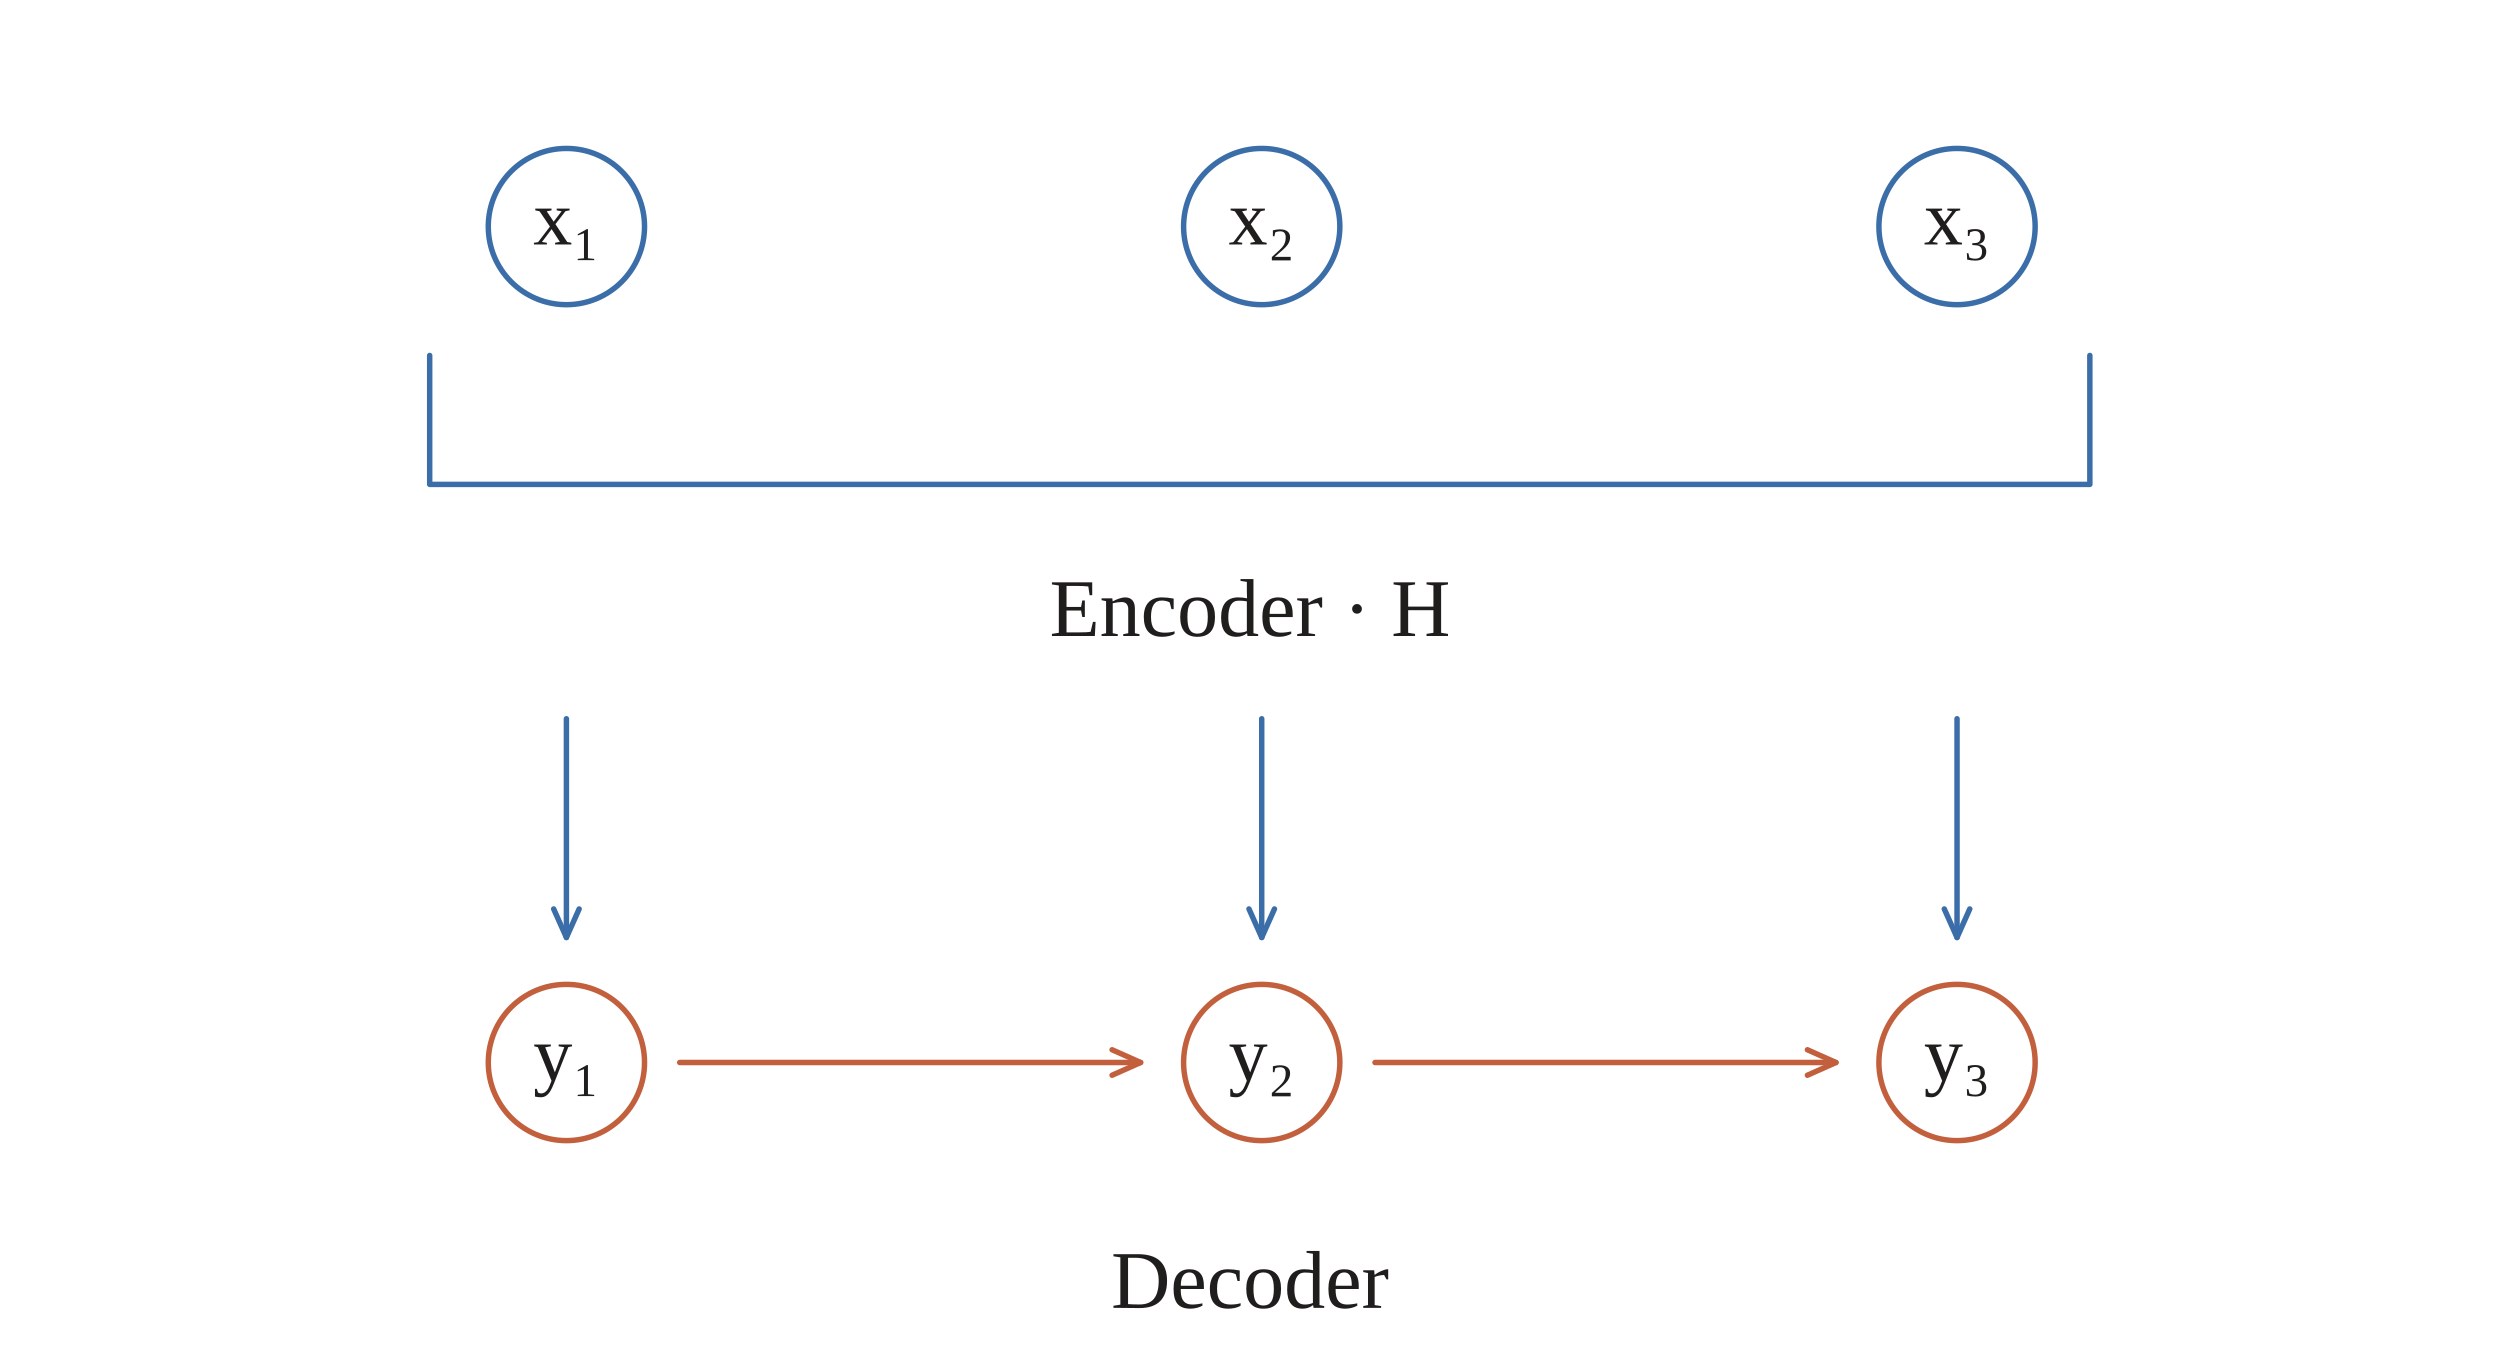
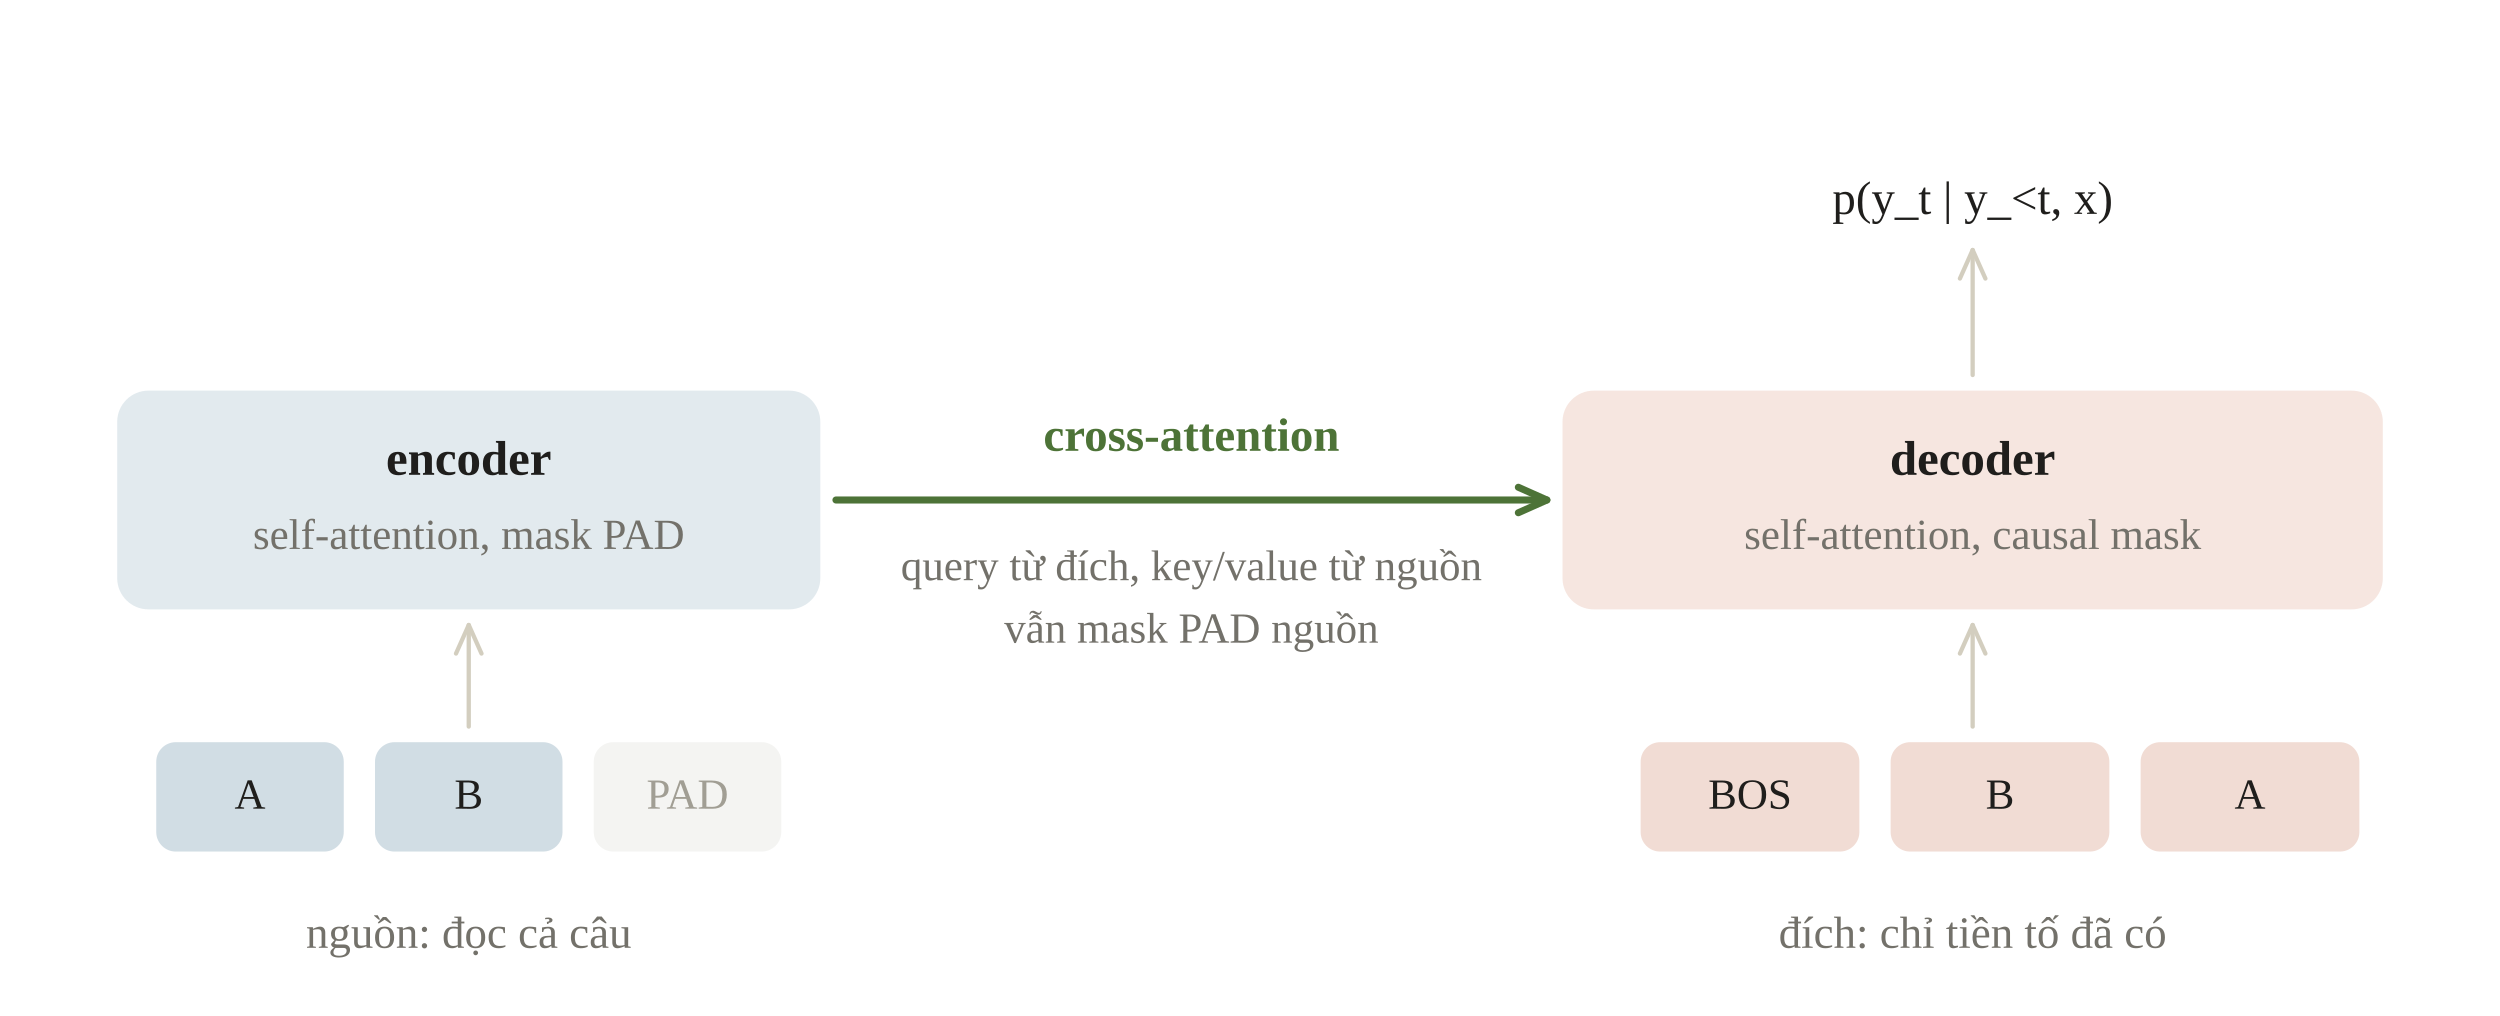
- <svg xmlns="http://www.w3.org/2000/svg" viewBox="0 0 640 350" width="640" role="img" aria-label="Decoder đọc memory nguồn và các token đích đã có." style="font-family:var(--serif, Lora, Georgia, serif);color:var(--text, #1f1e1c)">
-   <circle cx="145" cy="58" r="20" fill="none" fill-opacity="1" stroke="var(--t-n, #3b6ea8)" stroke-width="1.4" />
-   <text x="145" y="58" fill="currentColor" text-anchor="middle" dominant-baseline="middle" font-size="20" font-weight="400">x₁</text>
-   <circle cx="323" cy="58" r="20" fill="none" fill-opacity="1" stroke="var(--t-n, #3b6ea8)" stroke-width="1.4" />
-   <text x="323" y="58" fill="currentColor" text-anchor="middle" dominant-baseline="middle" font-size="20" font-weight="400">x₂</text>
-   <circle cx="501" cy="58" r="20" fill="none" fill-opacity="1" stroke="var(--t-n, #3b6ea8)" stroke-width="1.4" />
-   <text x="501" y="58" fill="currentColor" text-anchor="middle" dominant-baseline="middle" font-size="20" font-weight="400">x₃</text>
-   <path d="M 110,91 L 110,124 L 535,124 L 535,91" fill="none" stroke="var(--t-n, #3b6ea8)" stroke-width="1.4" opacity="1" stroke-linecap="round" stroke-linejoin="round" />
-   <text x="320" y="158" fill="currentColor" text-anchor="middle" dominant-baseline="middle" font-size="21" font-weight="400">Encoder · H</text>
-   <circle cx="145" cy="272" r="20" fill="none" fill-opacity="1" stroke="var(--accent, #c2603e)" stroke-width="1.4" />
-   <text x="145" y="272" fill="currentColor" text-anchor="middle" dominant-baseline="middle" font-size="20" font-weight="400">y₁</text>
-   <path d="M 145,184 L 145,240" fill="none" stroke="var(--t-n, #3b6ea8)" stroke-width="1.4" stroke-linecap="round" />
-   <path d="M 141.738,232.695 L 145,240 L 148.262,232.695" fill="none" stroke="var(--t-n, #3b6ea8)" stroke-width="1.4" opacity="1" stroke-linecap="round" stroke-linejoin="round" />
-   <path d="M 174,272 L 292,272" fill="none" stroke="var(--accent, #c2603e)" stroke-width="1.4" stroke-linecap="round" />
-   <path d="M 284.695,275.262 L 292,272 L 284.695,268.738" fill="none" stroke="var(--accent, #c2603e)" stroke-width="1.4" opacity="1" stroke-linecap="round" stroke-linejoin="round" />
-   <circle cx="323" cy="272" r="20" fill="none" fill-opacity="1" stroke="var(--accent, #c2603e)" stroke-width="1.4" />
-   <text x="323" y="272" fill="currentColor" text-anchor="middle" dominant-baseline="middle" font-size="20" font-weight="400">y₂</text>
-   <path d="M 323,184 L 323,240" fill="none" stroke="var(--t-n, #3b6ea8)" stroke-width="1.4" stroke-linecap="round" />
-   <path d="M 319.738,232.695 L 323,240 L 326.262,232.695" fill="none" stroke="var(--t-n, #3b6ea8)" stroke-width="1.4" opacity="1" stroke-linecap="round" stroke-linejoin="round" />
-   <path d="M 352,272 L 470,272" fill="none" stroke="var(--accent, #c2603e)" stroke-width="1.4" stroke-linecap="round" />
-   <path d="M 462.695,275.262 L 470,272 L 462.695,268.738" fill="none" stroke="var(--accent, #c2603e)" stroke-width="1.4" opacity="1" stroke-linecap="round" stroke-linejoin="round" />
-   <circle cx="501" cy="272" r="20" fill="none" fill-opacity="1" stroke="var(--accent, #c2603e)" stroke-width="1.4" />
-   <text x="501" y="272" fill="currentColor" text-anchor="middle" dominant-baseline="middle" font-size="20" font-weight="400">y₃</text>
-   <path d="M 501,184 L 501,240" fill="none" stroke="var(--t-n, #3b6ea8)" stroke-width="1.4" stroke-linecap="round" />
-   <path d="M 497.738,232.695 L 501,240 L 504.262,232.695" fill="none" stroke="var(--t-n, #3b6ea8)" stroke-width="1.4" opacity="1" stroke-linecap="round" stroke-linejoin="round" />
-   <text x="320" y="330" fill="currentColor" text-anchor="middle" dominant-baseline="middle" font-size="21" font-weight="400">Decoder</text>
+ <svg xmlns="http://www.w3.org/2000/svg" viewBox="0 0 640 260" width="640" role="img" aria-label="Ba chỗ dùng attention: self-attention của encoder, self-attention có causal mask của decoder, cross-attention." style="font-family:var(--serif, Lora, Georgia, serif);color:var(--text, #1f1e1c)">
+   <rect x="40" y="190" width="48" height="28" rx="5" fill="var(--t-n, #2f6587)" fill-opacity="0.22" stroke="none" stroke-width="0" />
+   <text xml:space="preserve" style="font-variant-ligatures:none" x="64" y="204.5" fill="currentColor" text-anchor="middle" dominant-baseline="middle" font-family="var(--mono, &quot;JetBrains Mono&quot;, Consolas, monospace)" font-size="11" font-weight="400">A</text>
+   <rect x="96" y="190" width="48" height="28" rx="5" fill="var(--t-n, #2f6587)" fill-opacity="0.22" stroke="none" stroke-width="0" />
+   <text xml:space="preserve" style="font-variant-ligatures:none" x="120" y="204.5" fill="currentColor" text-anchor="middle" dominant-baseline="middle" font-family="var(--mono, &quot;JetBrains Mono&quot;, Consolas, monospace)" font-size="11" font-weight="400">B</text>
+   <rect x="152" y="190" width="48" height="28" rx="5" fill="var(--faint, #a19e94)" fill-opacity="0.12" stroke="none" stroke-width="0" />
+   <text xml:space="preserve" style="font-variant-ligatures:none" x="176" y="204.5" fill="var(--faint, #a19e94)" text-anchor="middle" dominant-baseline="middle" font-family="var(--mono, &quot;JetBrains Mono&quot;, Consolas, monospace)" font-size="11" font-weight="400">PAD</text>
+   <rect x="30" y="100" width="180" height="56" rx="8" fill="var(--t-n, #2f6587)" fill-opacity="0.14" stroke="none" stroke-width="0" />
+   <text x="120" y="118" fill="currentColor" text-anchor="middle" dominant-baseline="middle" font-family="var(--sans, Inter, &quot;Segoe UI&quot;, sans-serif)" font-size="12.5" font-weight="600">encoder</text>
+   <text x="120" y="138" fill="var(--muted, #73716a)" text-anchor="middle" dominant-baseline="middle" font-family="var(--sans, Inter, &quot;Segoe UI&quot;, sans-serif)" font-size="11" font-weight="400">self-attention, mask PAD</text>
+   <path d="M 120,186 L 120,160" fill="none" stroke="var(--line-strong, #d3cebf)" stroke-width="1.1" stroke-linecap="round" />
+   <path d="M 123.262,167.305 L 120,160 L 116.738,167.305" fill="none" stroke="var(--line-strong, #d3cebf)" stroke-width="1.1" opacity="1" stroke-linecap="round" stroke-linejoin="round" />
+   <text x="120" y="240" fill="var(--muted, #73716a)" text-anchor="middle" dominant-baseline="middle" font-family="var(--sans, Inter, &quot;Segoe UI&quot;, sans-serif)" font-size="11.5" font-weight="400">nguồn: đọc cả câu</text>
+   <rect x="420" y="190" width="56" height="28" rx="5" fill="var(--accent, #c2603e)" fill-opacity="0.22" stroke="none" stroke-width="0" />
+   <text xml:space="preserve" style="font-variant-ligatures:none" x="448" y="204.5" fill="currentColor" text-anchor="middle" dominant-baseline="middle" font-family="var(--mono, &quot;JetBrains Mono&quot;, Consolas, monospace)" font-size="11" font-weight="400">BOS</text>
+   <rect x="484" y="190" width="56" height="28" rx="5" fill="var(--accent, #c2603e)" fill-opacity="0.22" stroke="none" stroke-width="0" />
+   <text xml:space="preserve" style="font-variant-ligatures:none" x="512" y="204.5" fill="currentColor" text-anchor="middle" dominant-baseline="middle" font-family="var(--mono, &quot;JetBrains Mono&quot;, Consolas, monospace)" font-size="11" font-weight="400">B</text>
+   <rect x="548" y="190" width="56" height="28" rx="5" fill="var(--accent, #c2603e)" fill-opacity="0.22" stroke="none" stroke-width="0" />
+   <text xml:space="preserve" style="font-variant-ligatures:none" x="576" y="204.5" fill="currentColor" text-anchor="middle" dominant-baseline="middle" font-family="var(--mono, &quot;JetBrains Mono&quot;, Consolas, monospace)" font-size="11" font-weight="400">A</text>
+   <rect x="400" y="100" width="210" height="56" rx="8" fill="var(--accent, #c2603e)" fill-opacity="0.16" stroke="none" stroke-width="0" />
+   <text x="505" y="118" fill="currentColor" text-anchor="middle" dominant-baseline="middle" font-family="var(--sans, Inter, &quot;Segoe UI&quot;, sans-serif)" font-size="12.5" font-weight="600">decoder</text>
+   <text x="505" y="138" fill="var(--muted, #73716a)" text-anchor="middle" dominant-baseline="middle" font-family="var(--sans, Inter, &quot;Segoe UI&quot;, sans-serif)" font-size="11" font-weight="400">self-attention, causal mask</text>
+   <path d="M 505,186 L 505,160" fill="none" stroke="var(--line-strong, #d3cebf)" stroke-width="1.1" stroke-linecap="round" />
+   <path d="M 508.262,167.305 L 505,160 L 501.738,167.305" fill="none" stroke="var(--line-strong, #d3cebf)" stroke-width="1.1" opacity="1" stroke-linecap="round" stroke-linejoin="round" />
+   <text x="505" y="240" fill="var(--muted, #73716a)" text-anchor="middle" dominant-baseline="middle" font-family="var(--sans, Inter, &quot;Segoe UI&quot;, sans-serif)" font-size="11.5" font-weight="400">đích: chỉ tiền tố đã có</text>
+   <path d="M 214,128 L 396,128" fill="none" stroke="var(--t-s, #4d7337)" stroke-width="1.8" stroke-linecap="round" />
+   <path d="M 388.695,131.262 L 396,128 L 388.695,124.738" fill="none" stroke="var(--t-s, #4d7337)" stroke-width="1.8" opacity="1" stroke-linecap="round" stroke-linejoin="round" />
+   <text x="305" y="112" fill="var(--t-s, #4d7337)" text-anchor="middle" dominant-baseline="middle" font-family="var(--sans, Inter, &quot;Segoe UI&quot;, sans-serif)" font-size="12" font-weight="600">cross-attention</text>
+   <text x="305" y="146" fill="var(--muted, #73716a)" text-anchor="middle" dominant-baseline="middle" font-family="var(--sans, Inter, &quot;Segoe UI&quot;, sans-serif)" font-size="11" font-weight="400">query từ đích, key/value từ nguồn</text>
+   <text x="305" y="162" fill="var(--muted, #73716a)" text-anchor="middle" dominant-baseline="middle" font-family="var(--sans, Inter, &quot;Segoe UI&quot;, sans-serif)" font-size="11" font-weight="400">vẫn mask PAD nguồn</text>
+   <path d="M 505,96 L 505,64" fill="none" stroke="var(--line-strong, #d3cebf)" stroke-width="1.1" stroke-linecap="round" />
+   <path d="M 508.262,71.305 L 505,64 L 501.738,71.305" fill="none" stroke="var(--line-strong, #d3cebf)" stroke-width="1.1" opacity="1" stroke-linecap="round" stroke-linejoin="round" />
+   <text xml:space="preserve" style="font-variant-ligatures:none" x="505" y="52" fill="currentColor" text-anchor="middle" dominant-baseline="middle" font-family="var(--mono, &quot;JetBrains Mono&quot;, Consolas, monospace)" font-size="12" font-weight="400">p(y_t | y_&lt;t, x)</text>
</svg>
